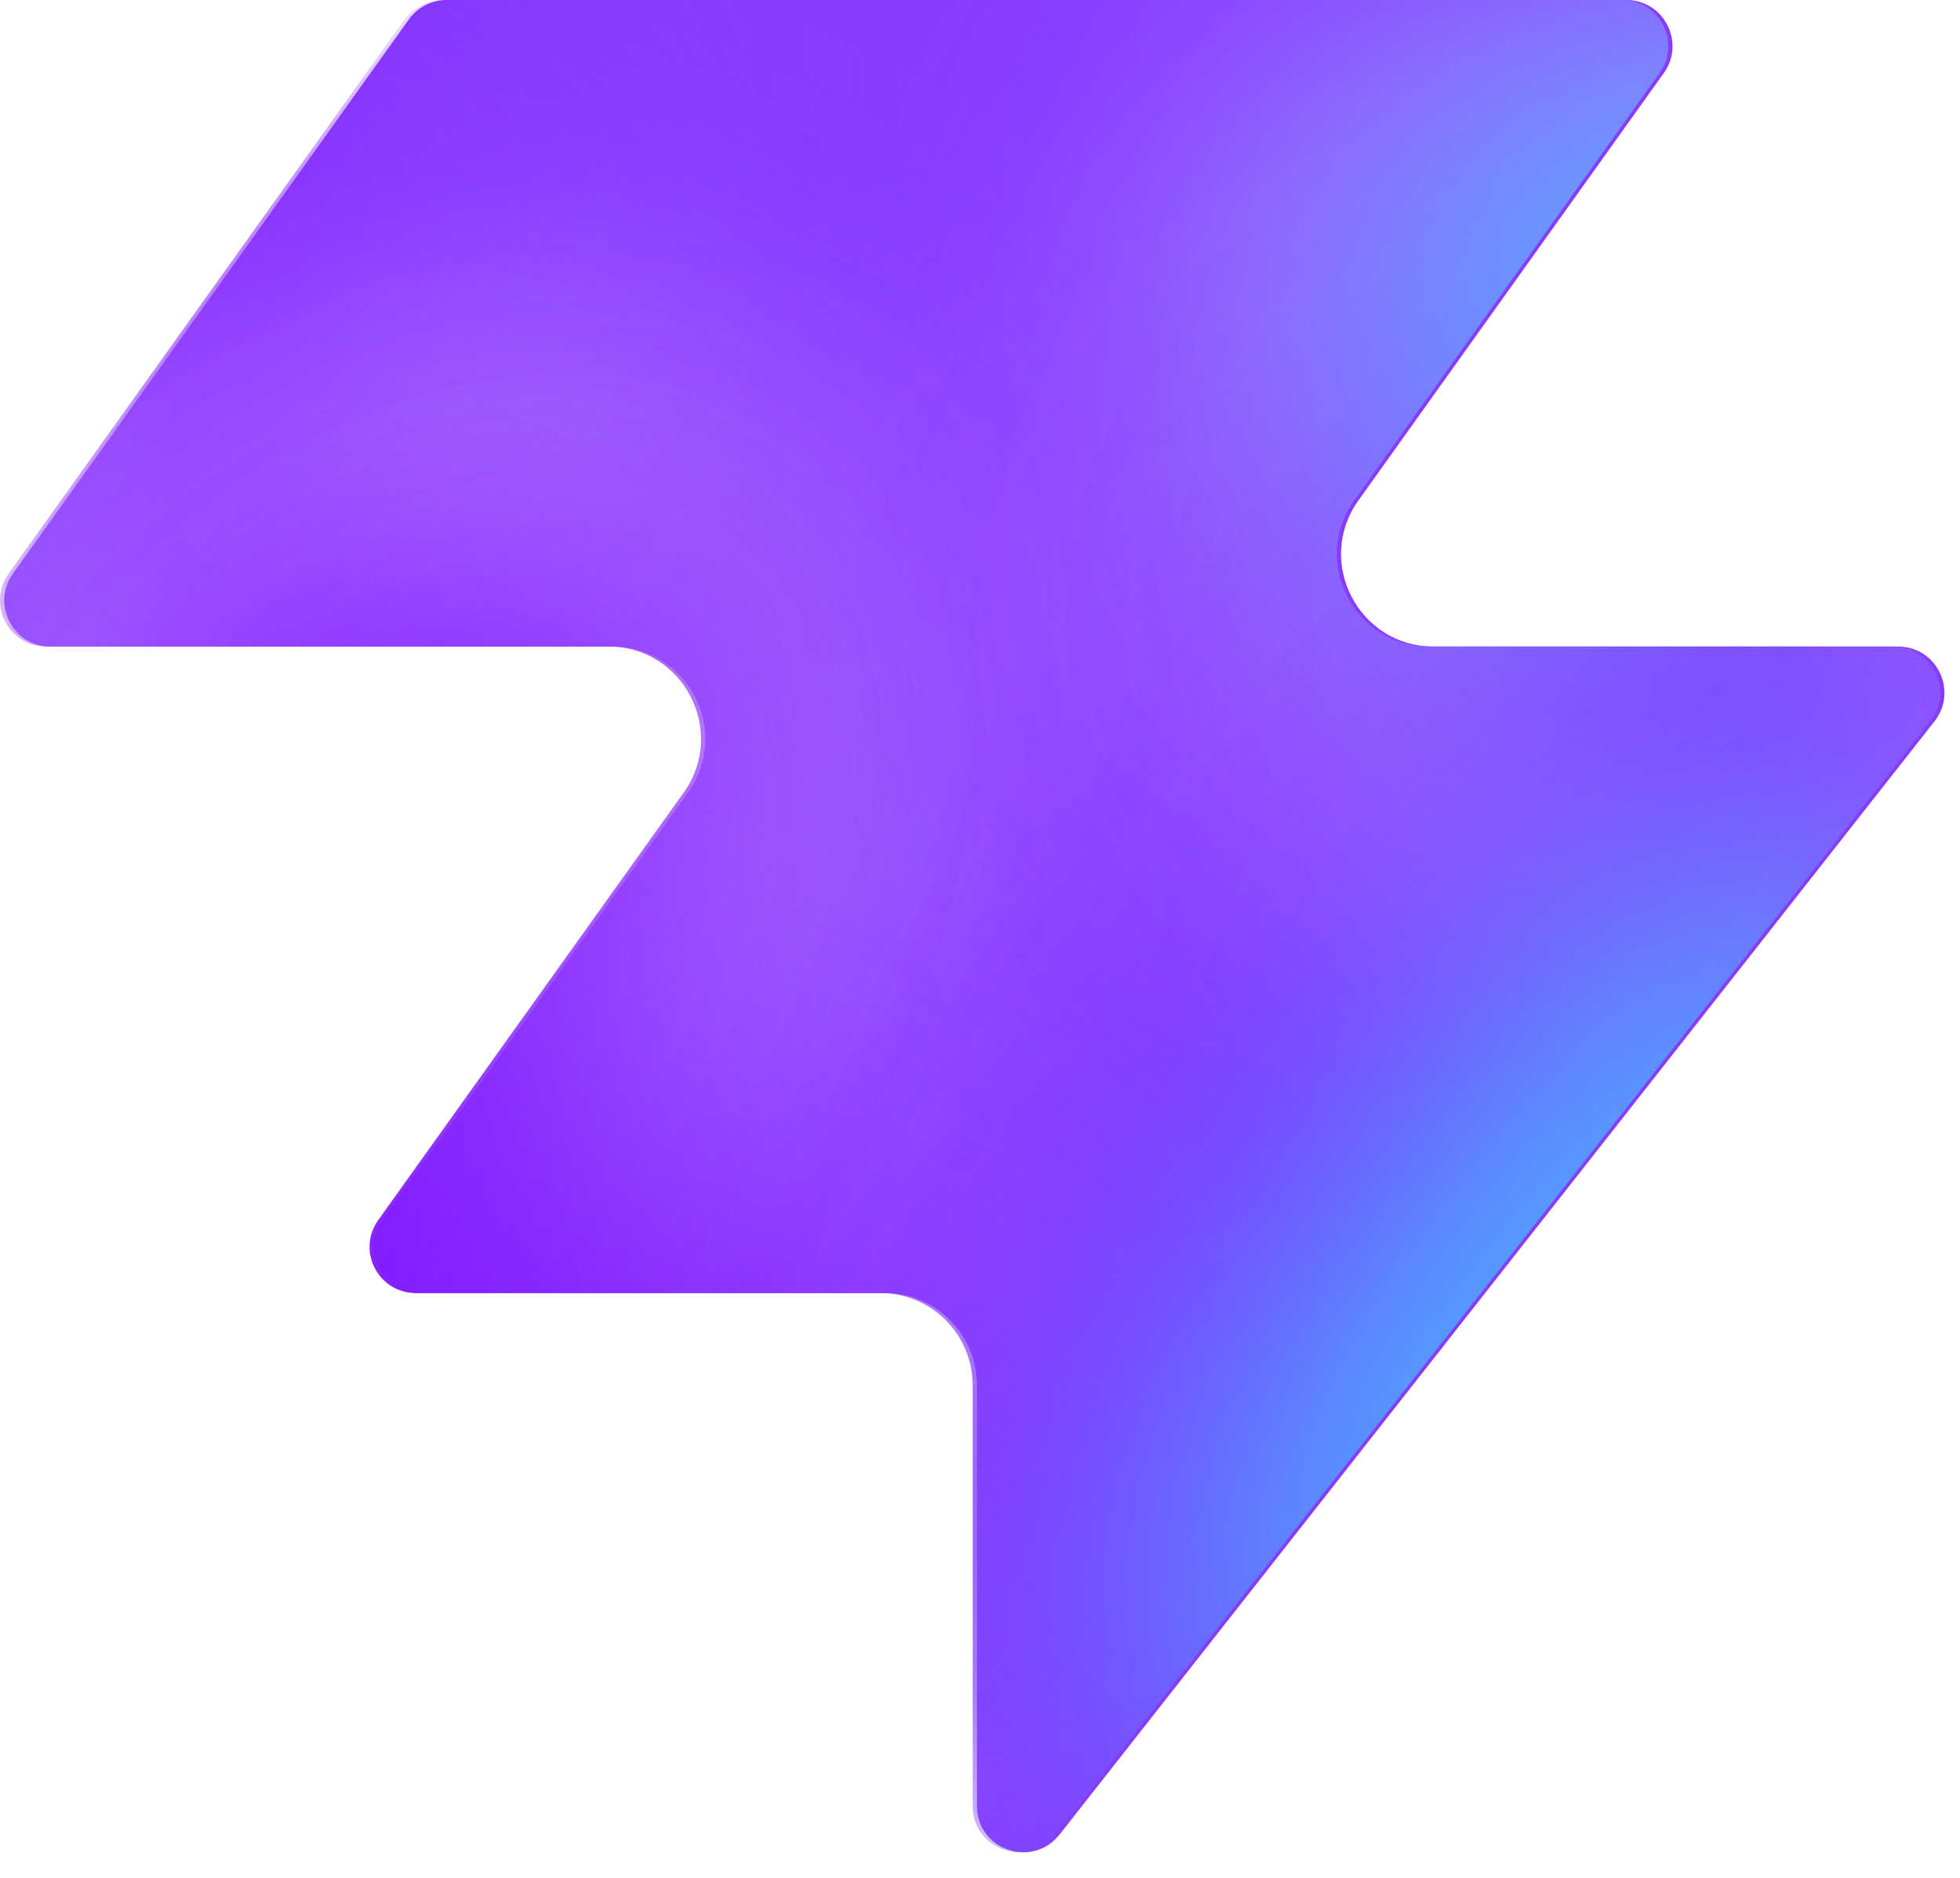
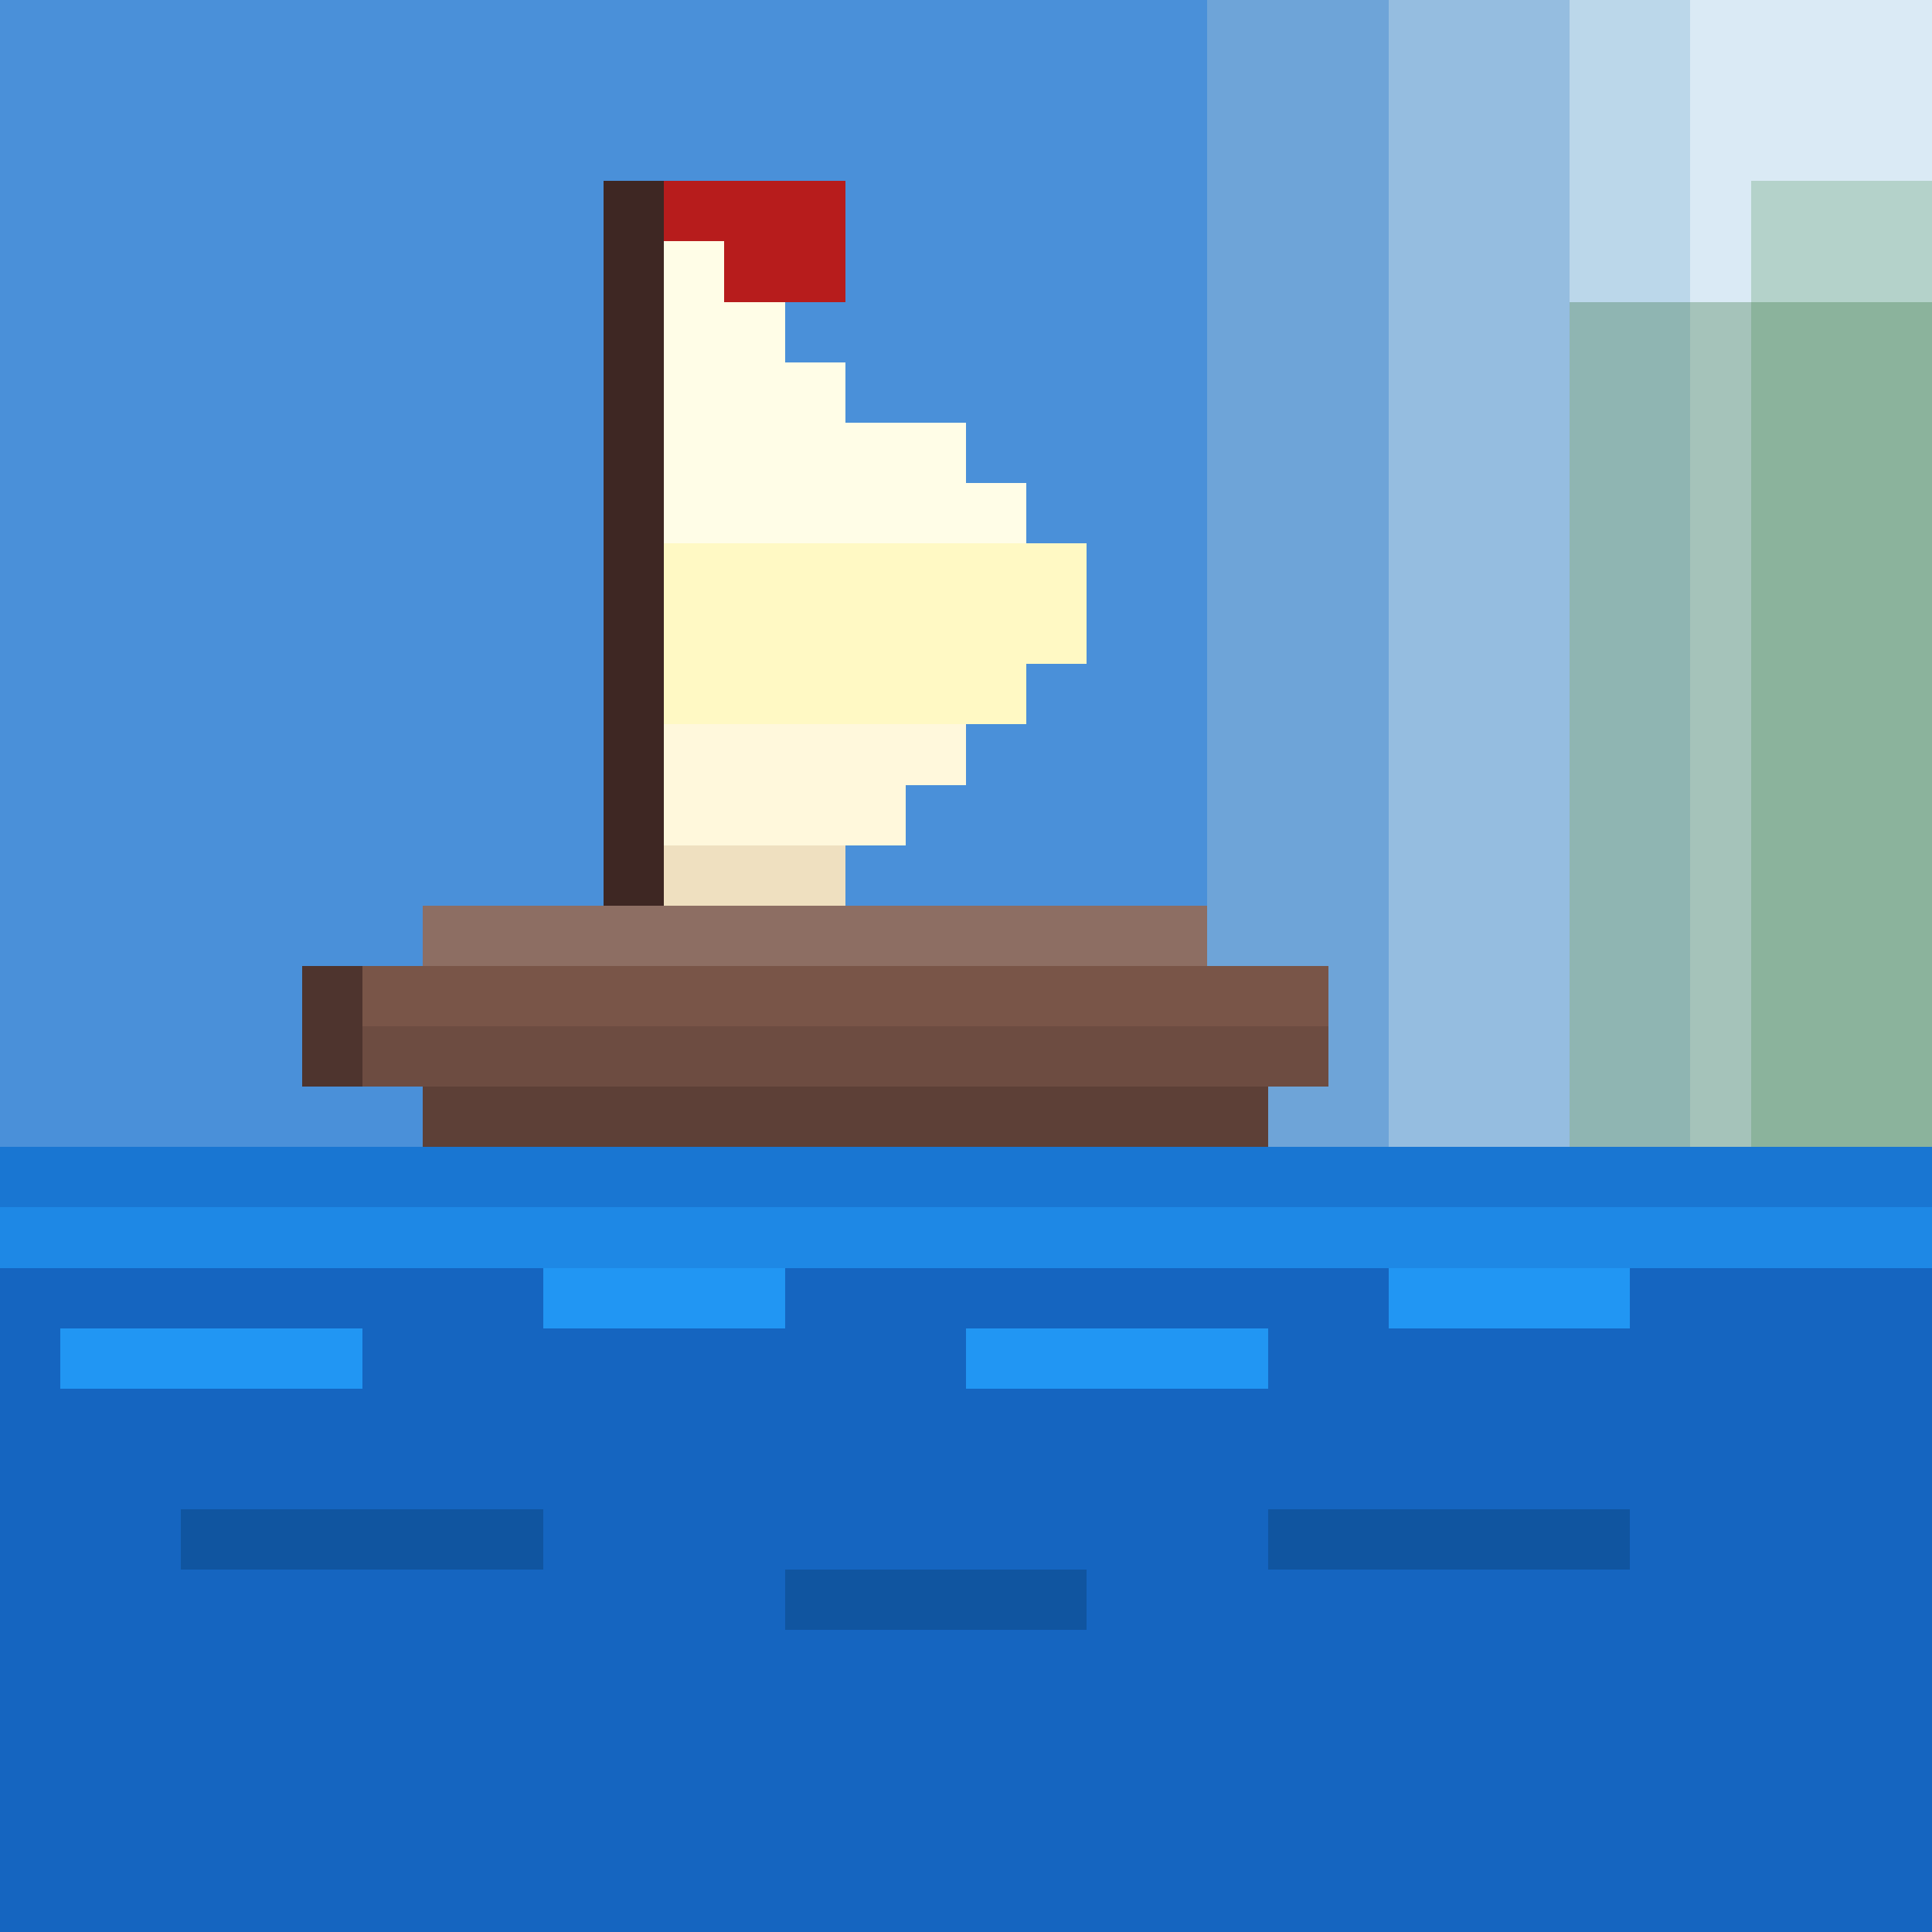
- <svg xmlns="http://www.w3.org/2000/svg" width="48" height="46" fill="none" viewBox="0 0 48 46">
-   <path fill="#863bff" d="M25.946 44.938c-.664.845-2.021.375-2.021-.698V33.937a2.26 2.26 0 0 0-2.262-2.262H10.287c-.92 0-1.456-1.04-.92-1.788l7.48-10.471c1.07-1.497 0-3.578-1.842-3.578H1.237c-.92 0-1.456-1.04-.92-1.788L10.013.474c.214-.297.556-.474.92-.474h28.894c.92 0 1.456 1.04.92 1.788l-7.48 10.471c-1.07 1.498 0 3.579 1.842 3.579h11.377c.943 0 1.473 1.088.89 1.83L25.947 44.94z" style="fill:#863bff;fill:color(display-p3 .525 .23 1);fill-opacity:1" />
-   <mask id="a" width="48" height="46" x="0" y="0" maskUnits="userSpaceOnUse" style="mask-type:alpha">
-     <path fill="#000" d="M25.842 44.938c-.664.844-2.021.375-2.021-.698V33.937a2.26 2.26 0 0 0-2.262-2.262H10.183c-.92 0-1.456-1.04-.92-1.788l7.48-10.471c1.07-1.498 0-3.579-1.842-3.579H1.133c-.92 0-1.456-1.04-.92-1.787L9.91.473c.214-.297.556-.474.92-.474h28.894c.92 0 1.456 1.04.92 1.788l-7.48 10.471c-1.07 1.498 0 3.578 1.842 3.578h11.377c.943 0 1.473 1.088.89 1.832L25.843 44.94z" style="fill:#000;fill-opacity:1" />
-   </mask>
-   <g mask="url(#a)">
-     <g filter="url(#b)">
-       <ellipse cx="5.508" cy="14.704" fill="#ede6ff" rx="5.508" ry="14.704" style="fill:#ede6ff;fill:color(display-p3 .927 .903 1);fill-opacity:1" transform="matrix(.00324 1 1 -.00324 -4.47 31.516)" />
-     </g>
-     <g filter="url(#c)">
-       <ellipse cx="10.399" cy="29.851" fill="#ede6ff" rx="10.399" ry="29.851" style="fill:#ede6ff;fill:color(display-p3 .927 .903 1);fill-opacity:1" transform="matrix(.00324 1 1 -.00324 -39.328 7.883)" />
-     </g>
-     <g filter="url(#d)">
-       <ellipse cx="5.508" cy="30.487" fill="#7e14ff" rx="5.508" ry="30.487" style="fill:#7e14ff;fill:color(display-p3 .492 .077 1);fill-opacity:1" transform="rotate(89.814 -25.913 -14.639)scale(1 -1)" />
-     </g>
-     <g filter="url(#e)">
-       <ellipse cx="5.508" cy="30.599" fill="#7e14ff" rx="5.508" ry="30.599" style="fill:#7e14ff;fill:color(display-p3 .492 .077 1);fill-opacity:1" transform="rotate(89.814 -32.644 -3.334)scale(1 -1)" />
-     </g>
-     <g filter="url(#f)">
-       <ellipse cx="5.508" cy="30.599" fill="#7e14ff" rx="5.508" ry="30.599" style="fill:#7e14ff;fill:color(display-p3 .492 .077 1);fill-opacity:1" transform="matrix(.00324 1 1 -.00324 -34.34 30.47)" />
-     </g>
-     <g filter="url(#g)">
-       <ellipse cx="14.072" cy="22.078" fill="#ede6ff" rx="14.072" ry="22.078" style="fill:#ede6ff;fill:color(display-p3 .927 .903 1);fill-opacity:1" transform="rotate(93.35 24.506 48.493)scale(-1 1)" />
-     </g>
-     <g filter="url(#h)">
-       <ellipse cx="3.47" cy="21.501" fill="#7e14ff" rx="3.47" ry="21.501" style="fill:#7e14ff;fill:color(display-p3 .492 .077 1);fill-opacity:1" transform="rotate(89.009 28.708 47.59)scale(-1 1)" />
-     </g>
-     <g filter="url(#i)">
-       <ellipse cx="3.47" cy="21.501" fill="#7e14ff" rx="3.47" ry="21.501" style="fill:#7e14ff;fill:color(display-p3 .492 .077 1);fill-opacity:1" transform="rotate(89.009 28.708 47.59)scale(-1 1)" />
-     </g>
-     <g filter="url(#j)">
-       <ellipse cx=".387" cy="8.972" fill="#7e14ff" rx="4.407" ry="29.108" style="fill:#7e14ff;fill:color(display-p3 .492 .077 1);fill-opacity:1" transform="rotate(39.51 .387 8.972)" />
-     </g>
-     <g filter="url(#k)">
-       <ellipse cx="47.523" cy="-6.092" fill="#7e14ff" rx="4.407" ry="29.108" style="fill:#7e14ff;fill:color(display-p3 .492 .077 1);fill-opacity:1" transform="rotate(37.892 47.523 -6.092)" />
-     </g>
-     <g filter="url(#l)">
-       <ellipse cx="41.412" cy="6.333" fill="#47bfff" rx="5.971" ry="9.665" style="fill:#47bfff;fill:color(display-p3 .28 .748 1);fill-opacity:1" transform="rotate(37.892 41.412 6.333)" />
-     </g>
-     <g filter="url(#m)">
-       <ellipse cx="-1.879" cy="38.332" fill="#7e14ff" rx="4.407" ry="29.108" style="fill:#7e14ff;fill:color(display-p3 .492 .077 1);fill-opacity:1" transform="rotate(37.892 -1.88 38.332)" />
-     </g>
-     <g filter="url(#n)">
-       <ellipse cx="-1.879" cy="38.332" fill="#7e14ff" rx="4.407" ry="29.108" style="fill:#7e14ff;fill:color(display-p3 .492 .077 1);fill-opacity:1" transform="rotate(37.892 -1.88 38.332)" />
-     </g>
-     <g filter="url(#o)">
-       <ellipse cx="35.651" cy="29.907" fill="#7e14ff" rx="4.407" ry="29.108" style="fill:#7e14ff;fill:color(display-p3 .492 .077 1);fill-opacity:1" transform="rotate(37.892 35.651 29.907)" />
-     </g>
-     <g filter="url(#p)">
-       <ellipse cx="38.418" cy="32.4" fill="#47bfff" rx="5.971" ry="15.297" style="fill:#47bfff;fill:color(display-p3 .28 .748 1);fill-opacity:1" transform="rotate(37.892 38.418 32.4)" />
-     </g>
-   </g>
-   <defs>
-     <filter id="b" width="60.045" height="41.654" x="-19.77" y="16.149" color-interpolation-filters="sRGB" filterUnits="userSpaceOnUse">
-       <feFlood flood-opacity="0" result="BackgroundImageFix" />
-       <feBlend in="SourceGraphic" in2="BackgroundImageFix" result="shape" />
-       <feGaussianBlur result="effect1_foregroundBlur_2002_17158" stdDeviation="7.659" />
-     </filter>
-     <filter id="c" width="90.34" height="51.437" x="-54.613" y="-7.533" color-interpolation-filters="sRGB" filterUnits="userSpaceOnUse">
-       <feFlood flood-opacity="0" result="BackgroundImageFix" />
-       <feBlend in="SourceGraphic" in2="BackgroundImageFix" result="shape" />
-       <feGaussianBlur result="effect1_foregroundBlur_2002_17158" stdDeviation="7.659" />
-     </filter>
-     <filter id="d" width="79.355" height="29.4" x="-49.64" y="2.03" color-interpolation-filters="sRGB" filterUnits="userSpaceOnUse">
-       <feFlood flood-opacity="0" result="BackgroundImageFix" />
-       <feBlend in="SourceGraphic" in2="BackgroundImageFix" result="shape" />
-       <feGaussianBlur result="effect1_foregroundBlur_2002_17158" stdDeviation="4.596" />
-     </filter>
-     <filter id="e" width="79.579" height="29.4" x="-45.045" y="20.029" color-interpolation-filters="sRGB" filterUnits="userSpaceOnUse">
-       <feFlood flood-opacity="0" result="BackgroundImageFix" />
-       <feBlend in="SourceGraphic" in2="BackgroundImageFix" result="shape" />
-       <feGaussianBlur result="effect1_foregroundBlur_2002_17158" stdDeviation="4.596" />
-     </filter>
-     <filter id="f" width="79.579" height="29.4" x="-43.513" y="21.178" color-interpolation-filters="sRGB" filterUnits="userSpaceOnUse">
-       <feFlood flood-opacity="0" result="BackgroundImageFix" />
-       <feBlend in="SourceGraphic" in2="BackgroundImageFix" result="shape" />
-       <feGaussianBlur result="effect1_foregroundBlur_2002_17158" stdDeviation="4.596" />
-     </filter>
-     <filter id="g" width="74.749" height="58.852" x="15.756" y="-17.901" color-interpolation-filters="sRGB" filterUnits="userSpaceOnUse">
-       <feFlood flood-opacity="0" result="BackgroundImageFix" />
-       <feBlend in="SourceGraphic" in2="BackgroundImageFix" result="shape" />
-       <feGaussianBlur result="effect1_foregroundBlur_2002_17158" stdDeviation="7.659" />
-     </filter>
-     <filter id="h" width="61.377" height="25.362" x="23.548" y="2.284" color-interpolation-filters="sRGB" filterUnits="userSpaceOnUse">
-       <feFlood flood-opacity="0" result="BackgroundImageFix" />
-       <feBlend in="SourceGraphic" in2="BackgroundImageFix" result="shape" />
-       <feGaussianBlur result="effect1_foregroundBlur_2002_17158" stdDeviation="4.596" />
-     </filter>
-     <filter id="i" width="61.377" height="25.362" x="23.548" y="2.284" color-interpolation-filters="sRGB" filterUnits="userSpaceOnUse">
-       <feFlood flood-opacity="0" result="BackgroundImageFix" />
-       <feBlend in="SourceGraphic" in2="BackgroundImageFix" result="shape" />
-       <feGaussianBlur result="effect1_foregroundBlur_2002_17158" stdDeviation="4.596" />
-     </filter>
-     <filter id="j" width="56.045" height="63.649" x="-27.636" y="-22.853" color-interpolation-filters="sRGB" filterUnits="userSpaceOnUse">
-       <feFlood flood-opacity="0" result="BackgroundImageFix" />
-       <feBlend in="SourceGraphic" in2="BackgroundImageFix" result="shape" />
-       <feGaussianBlur result="effect1_foregroundBlur_2002_17158" stdDeviation="4.596" />
-     </filter>
-     <filter id="k" width="54.814" height="64.646" x="20.116" y="-38.415" color-interpolation-filters="sRGB" filterUnits="userSpaceOnUse">
-       <feFlood flood-opacity="0" result="BackgroundImageFix" />
-       <feBlend in="SourceGraphic" in2="BackgroundImageFix" result="shape" />
-       <feGaussianBlur result="effect1_foregroundBlur_2002_17158" stdDeviation="4.596" />
-     </filter>
-     <filter id="l" width="33.541" height="35.313" x="24.641" y="-11.323" color-interpolation-filters="sRGB" filterUnits="userSpaceOnUse">
-       <feFlood flood-opacity="0" result="BackgroundImageFix" />
-       <feBlend in="SourceGraphic" in2="BackgroundImageFix" result="shape" />
-       <feGaussianBlur result="effect1_foregroundBlur_2002_17158" stdDeviation="4.596" />
-     </filter>
-     <filter id="m" width="54.814" height="64.646" x="-29.286" y="6.009" color-interpolation-filters="sRGB" filterUnits="userSpaceOnUse">
-       <feFlood flood-opacity="0" result="BackgroundImageFix" />
-       <feBlend in="SourceGraphic" in2="BackgroundImageFix" result="shape" />
-       <feGaussianBlur result="effect1_foregroundBlur_2002_17158" stdDeviation="4.596" />
-     </filter>
-     <filter id="n" width="54.814" height="64.646" x="-29.286" y="6.009" color-interpolation-filters="sRGB" filterUnits="userSpaceOnUse">
-       <feFlood flood-opacity="0" result="BackgroundImageFix" />
-       <feBlend in="SourceGraphic" in2="BackgroundImageFix" result="shape" />
-       <feGaussianBlur result="effect1_foregroundBlur_2002_17158" stdDeviation="4.596" />
-     </filter>
-     <filter id="o" width="54.814" height="64.646" x="8.244" y="-2.416" color-interpolation-filters="sRGB" filterUnits="userSpaceOnUse">
-       <feFlood flood-opacity="0" result="BackgroundImageFix" />
-       <feBlend in="SourceGraphic" in2="BackgroundImageFix" result="shape" />
-       <feGaussianBlur result="effect1_foregroundBlur_2002_17158" stdDeviation="4.596" />
-     </filter>
-     <filter id="p" width="39.409" height="43.623" x="18.713" y="10.588" color-interpolation-filters="sRGB" filterUnits="userSpaceOnUse">
-       <feFlood flood-opacity="0" result="BackgroundImageFix" />
-       <feBlend in="SourceGraphic" in2="BackgroundImageFix" result="shape" />
-       <feGaussianBlur result="effect1_foregroundBlur_2002_17158" stdDeviation="4.596" />
-     </filter>
-   </defs>
+ <svg xmlns="http://www.w3.org/2000/svg" viewBox="0 0 32 32" shape-rendering="crispEdges">
+   <rect width="32" height="19" fill="#4A90D9" />
+   <rect x="20" y="0" width="12" height="19" fill="#A8C4D8" opacity="0.38" />
+   <rect x="23" y="0" width="9" height="19" fill="#C0D8E8" opacity="0.48" />
+   <rect x="26" y="0" width="6" height="19" fill="#D4E8F0" opacity="0.60" />
+   <rect x="28" y="0" width="4" height="19" fill="#E4F0F8" opacity="0.75" />
+   <rect x="26" y="5" width="6" height="14" fill="#1B5E20" opacity="0.28" />
+   <rect x="29" y="3" width="3" height="16" fill="#2E7D32" opacity="0.22" />
+   <rect x="0" y="19" width="32" height="13" fill="#1565C0" />
+   <rect x="0" y="19" width="32" height="1" fill="#1976D2" />
+   <rect x="0" y="20" width="32" height="1" fill="#1E88E5" />
+   <rect x="1" y="22" width="5" height="1" fill="#2196F3" />
+   <rect x="9" y="21" width="4" height="1" fill="#2196F3" />
+   <rect x="16" y="22" width="5" height="1" fill="#2196F3" />
+   <rect x="23" y="21" width="4" height="1" fill="#2196F3" />
+   <rect x="3" y="25" width="6" height="1" fill="#1055A0" />
+   <rect x="13" y="26" width="5" height="1" fill="#1055A0" />
+   <rect x="21" y="25" width="6" height="1" fill="#1055A0" />
+   <rect x="10" y="3" width="1" height="13" fill="#3E2723" />
+   <rect x="11" y="3" width="3" height="2" fill="#B71C1C" />
+   <rect x="11" y="4" width="1" height="1" fill="#FFFDE7" />
+   <rect x="11" y="5" width="2" height="1" fill="#FFFDE7" />
+   <rect x="11" y="6" width="3" height="1" fill="#FFFDE7" />
+   <rect x="11" y="7" width="5" height="1" fill="#FFFDE7" />
+   <rect x="11" y="8" width="6" height="1" fill="#FFFDE7" />
+   <rect x="11" y="9" width="7" height="1" fill="#FFF9C4" />
+   <rect x="11" y="10" width="7" height="1" fill="#FFF9C4" />
+   <rect x="11" y="11" width="6" height="1" fill="#FFF9C4" />
+   <rect x="11" y="12" width="5" height="1" fill="#FFF8DC" />
+   <rect x="11" y="13" width="4" height="1" fill="#FFF8DC" />
+   <rect x="11" y="14" width="3" height="1" fill="#EFE0C0" />
+   <rect x="7" y="15" width="13" height="1" fill="#8D6E63" />
+   <rect x="6" y="16" width="15" height="1" fill="#795548" />
+   <rect x="6" y="17" width="15" height="1" fill="#6D4C41" />
+   <rect x="7" y="18" width="14" height="1" fill="#5D4037" />
+   <rect x="20" y="16" width="2" height="1" fill="#795548" />
+   <rect x="21" y="17" width="1" height="1" fill="#6D4C41" />
+   <rect x="5" y="16" width="1" height="2" fill="#4E342E" />
</svg>
